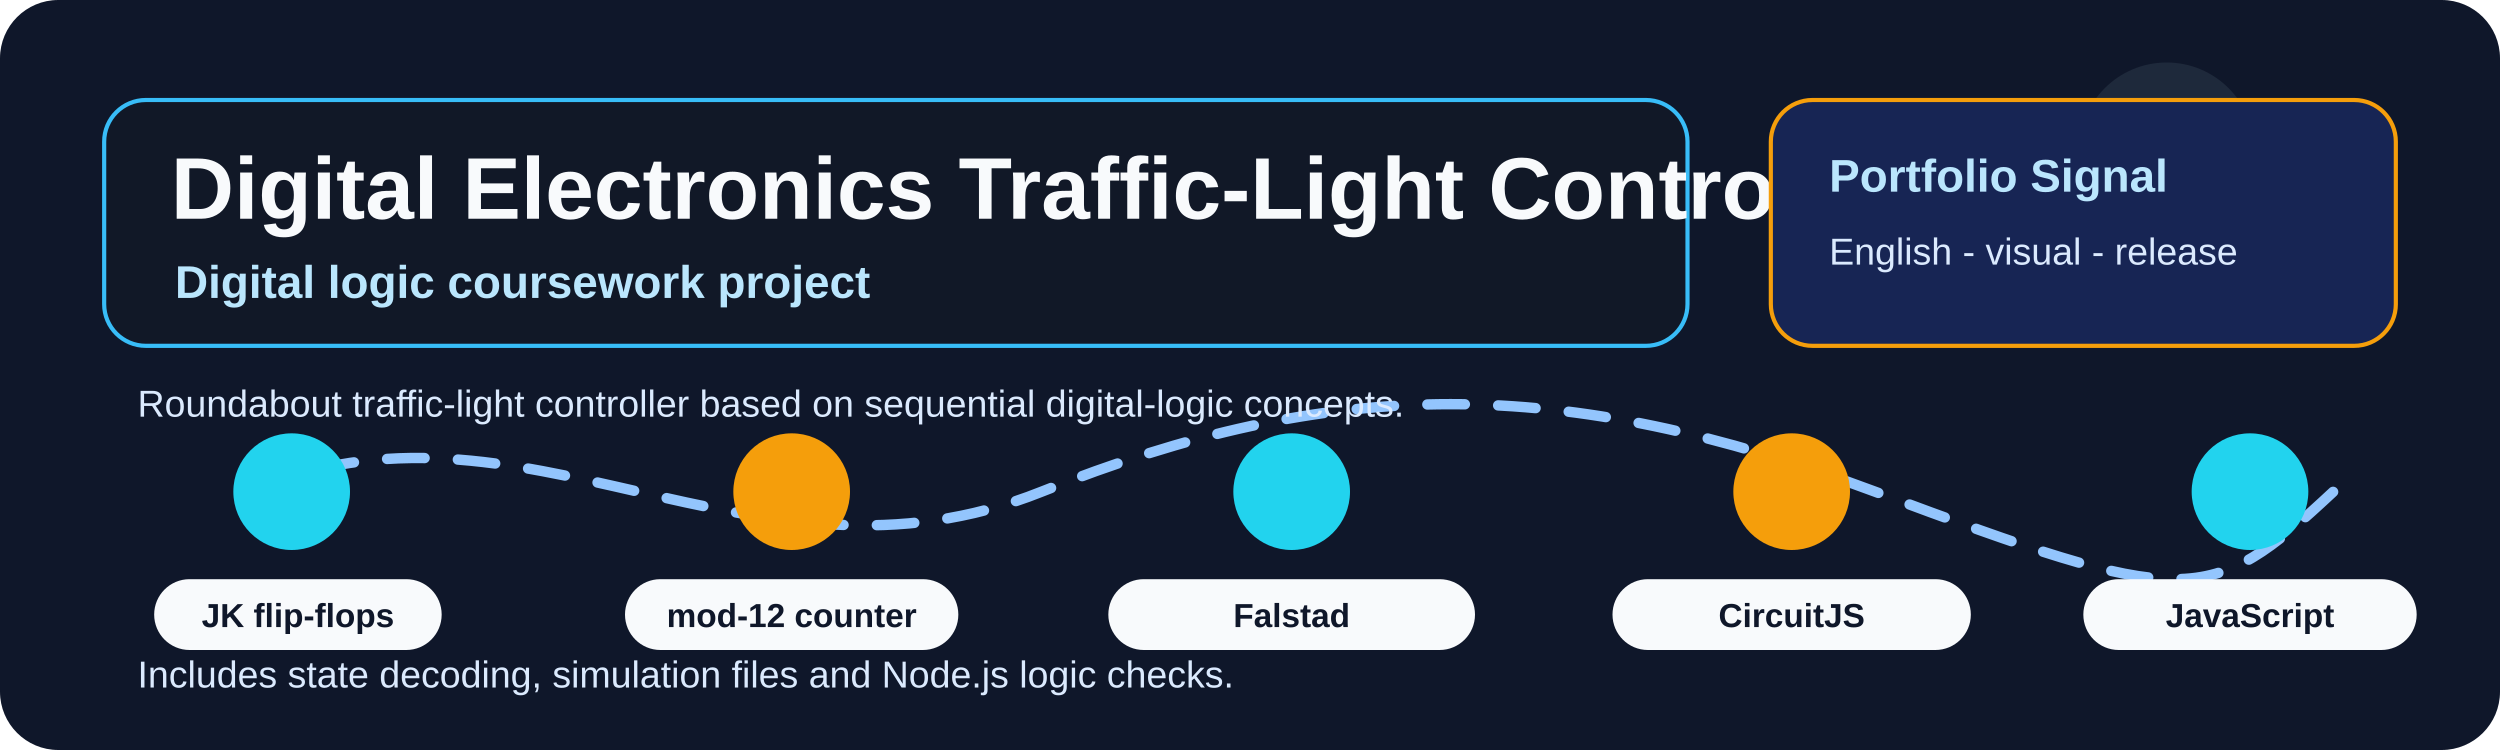
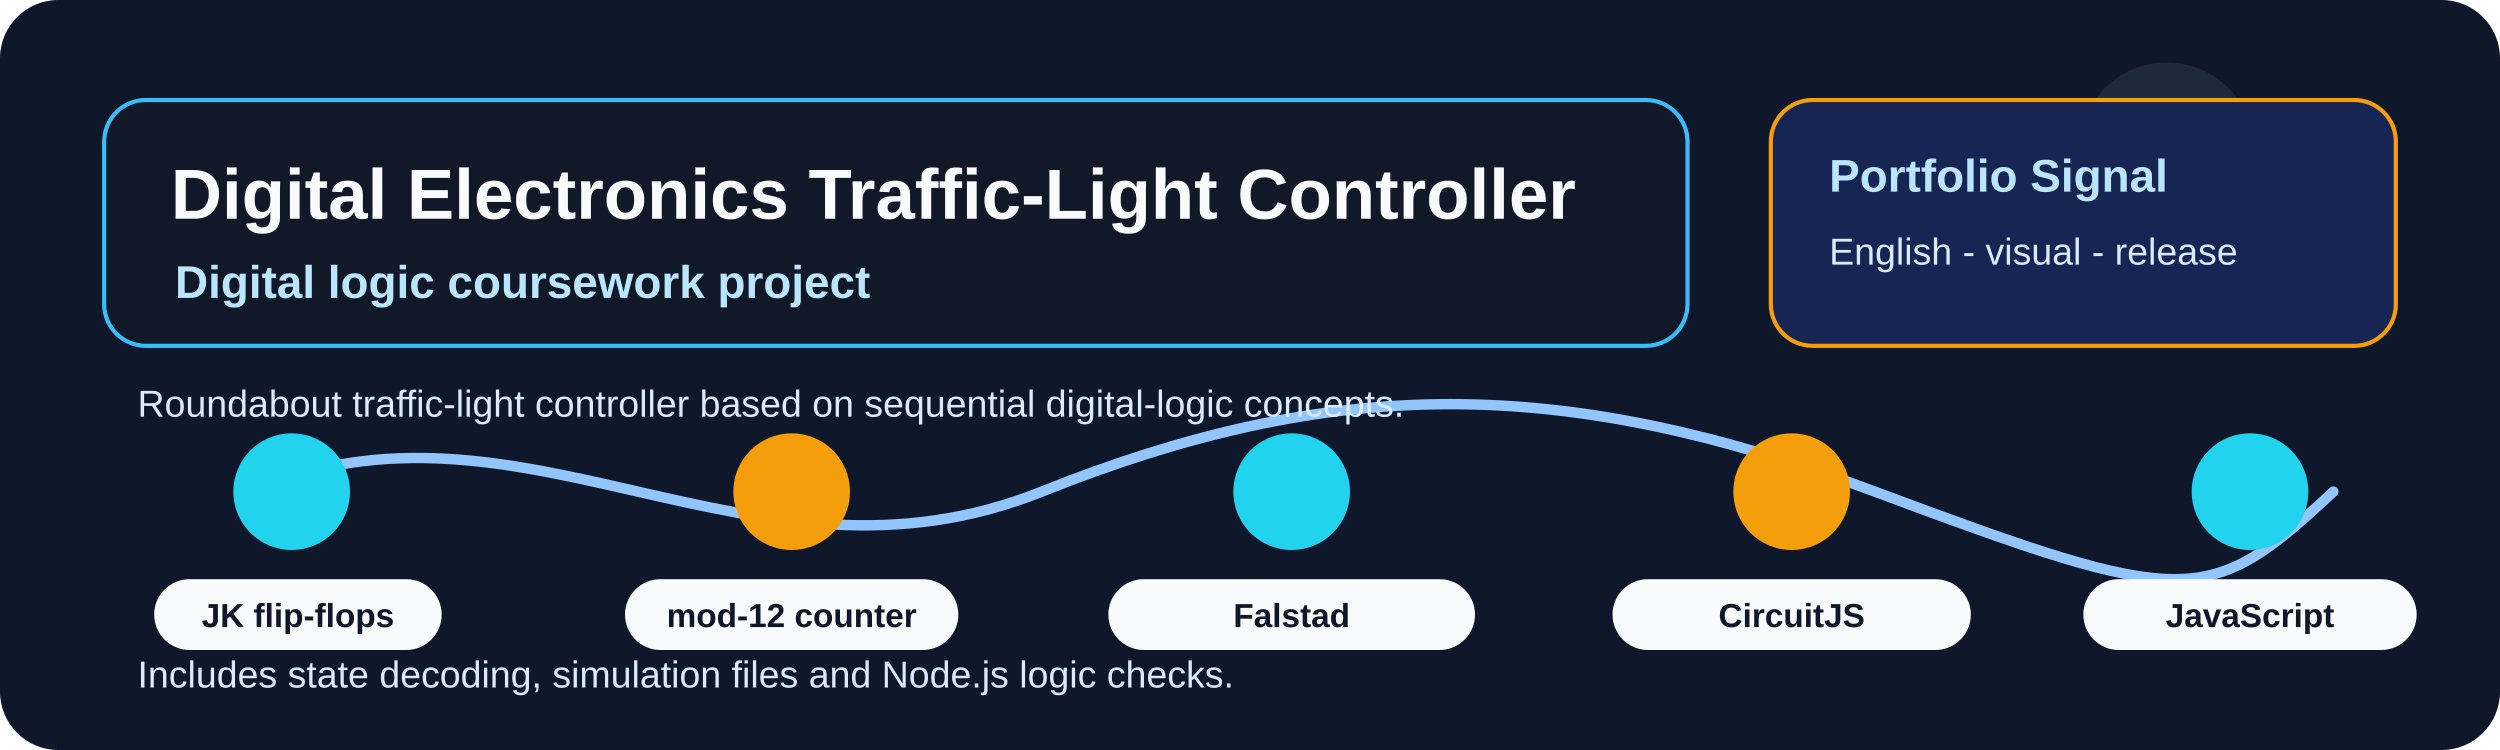
<svg xmlns="http://www.w3.org/2000/svg" width="1200" height="360" viewBox="0 0 1200 360" role="img" aria-labelledby="title desc">
  <style>
    .bg { fill: #0f172a; }
    .panel { fill: #111827; stroke: #38bdf8; stroke-width: 2; }
    .panel2 { fill: #172554; stroke: #f59e0b; stroke-width: 2; }
-     .title { font: 800 42px Segoe UI, Arial, sans-serif; fill: #f8fafc; }
+     .title { font: 800 34px Segoe UI, Arial, sans-serif; fill: #f8fafc; }
    .subtitle { font: 600 22px Segoe UI, Arial, sans-serif; fill: #bae6fd; }
    .body { font: 500 18px Segoe UI, Arial, sans-serif; fill: #dbeafe; }
    .small { font: 700 16px Segoe UI, Arial, sans-serif; fill: #0f172a; }
    .chip { fill: #f8fafc; }
    .node { fill: #22d3ee; }
    .node2 { fill: #f59e0b; }
-     .wire { stroke: #93c5fd; stroke-width: 5; stroke-linecap: round; stroke-dasharray: 18 16; animation: dash 3s linear infinite; }
+     .wire { stroke: #93c5fd; stroke-width: 5; stroke-linecap: round; }
    .pulse { animation: pulse 2.4s ease-in-out infinite; transform-origin: center; }
-     @keyframes dash { to { stroke-dashoffset: -136; } }
    @keyframes pulse { 0%, 100% { opacity: .55; transform: scale(.96); } 50% { opacity: 1; transform: scale(1.04); } }
  </style>
  <rect class="bg" width="1200" height="360" rx="28" />
  <circle cx="1040" cy="72" r="42" fill="#1e293b" />
  <circle class="pulse" cx="1040" cy="72" r="24" fill="#38bdf8" opacity=".85" />
  <rect x="50" y="48" width="760" height="118" rx="20" class="panel" />
  <text x="82" y="105" class="title">Digital Electronics Traffic-Light Controller</text>
  <text x="84" y="143" class="subtitle">Digital logic coursework project</text>
  <rect x="850" y="48" width="300" height="118" rx="20" class="panel2" />
  <text x="878" y="92" class="subtitle">Portfolio Signal</text>
  <text x="878" y="127" class="body">English - visual - release</text>
  <path d="M120 236 C 250 180, 360 292, 500 236 S 750 180, 900 236 S 1060 292, 1120 236" class="wire" fill="none" />
  <g>
    <circle class="node pulse" cx="140" cy="236" r="28" />
    <circle class="node2 pulse" cx="380" cy="236" r="28" />
    <circle class="node pulse" cx="620" cy="236" r="28" />
    <circle class="node2 pulse" cx="860" cy="236" r="28" />
    <circle class="node pulse" cx="1080" cy="236" r="28" />
  </g>
  <g>
    <rect x="74" y="278" width="138" height="34" rx="17" class="chip" />
    <text x="143" y="301" text-anchor="middle" class="small">JK flip-flops</text>
    <rect x="300" y="278" width="160" height="34" rx="17" class="chip" />
    <text x="380" y="301" text-anchor="middle" class="small">mod-12 counter</text>
    <rect x="532" y="278" width="176" height="34" rx="17" class="chip" />
    <text x="620" y="301" text-anchor="middle" class="small">Falstad</text>
    <rect x="774" y="278" width="172" height="34" rx="17" class="chip" />
    <text x="860" y="301" text-anchor="middle" class="small">CircuitJS</text>
    <rect x="1000" y="278" width="160" height="34" rx="17" class="chip" />
    <text x="1080" y="301" text-anchor="middle" class="small">JavaScript</text>
  </g>
  <text x="66" y="200" class="body">Roundabout traffic-light controller based on sequential digital-logic concepts.</text>
  <text x="66" y="330" class="body">Includes state decoding, simulation files and Node.js logic checks.</text>
</svg>
